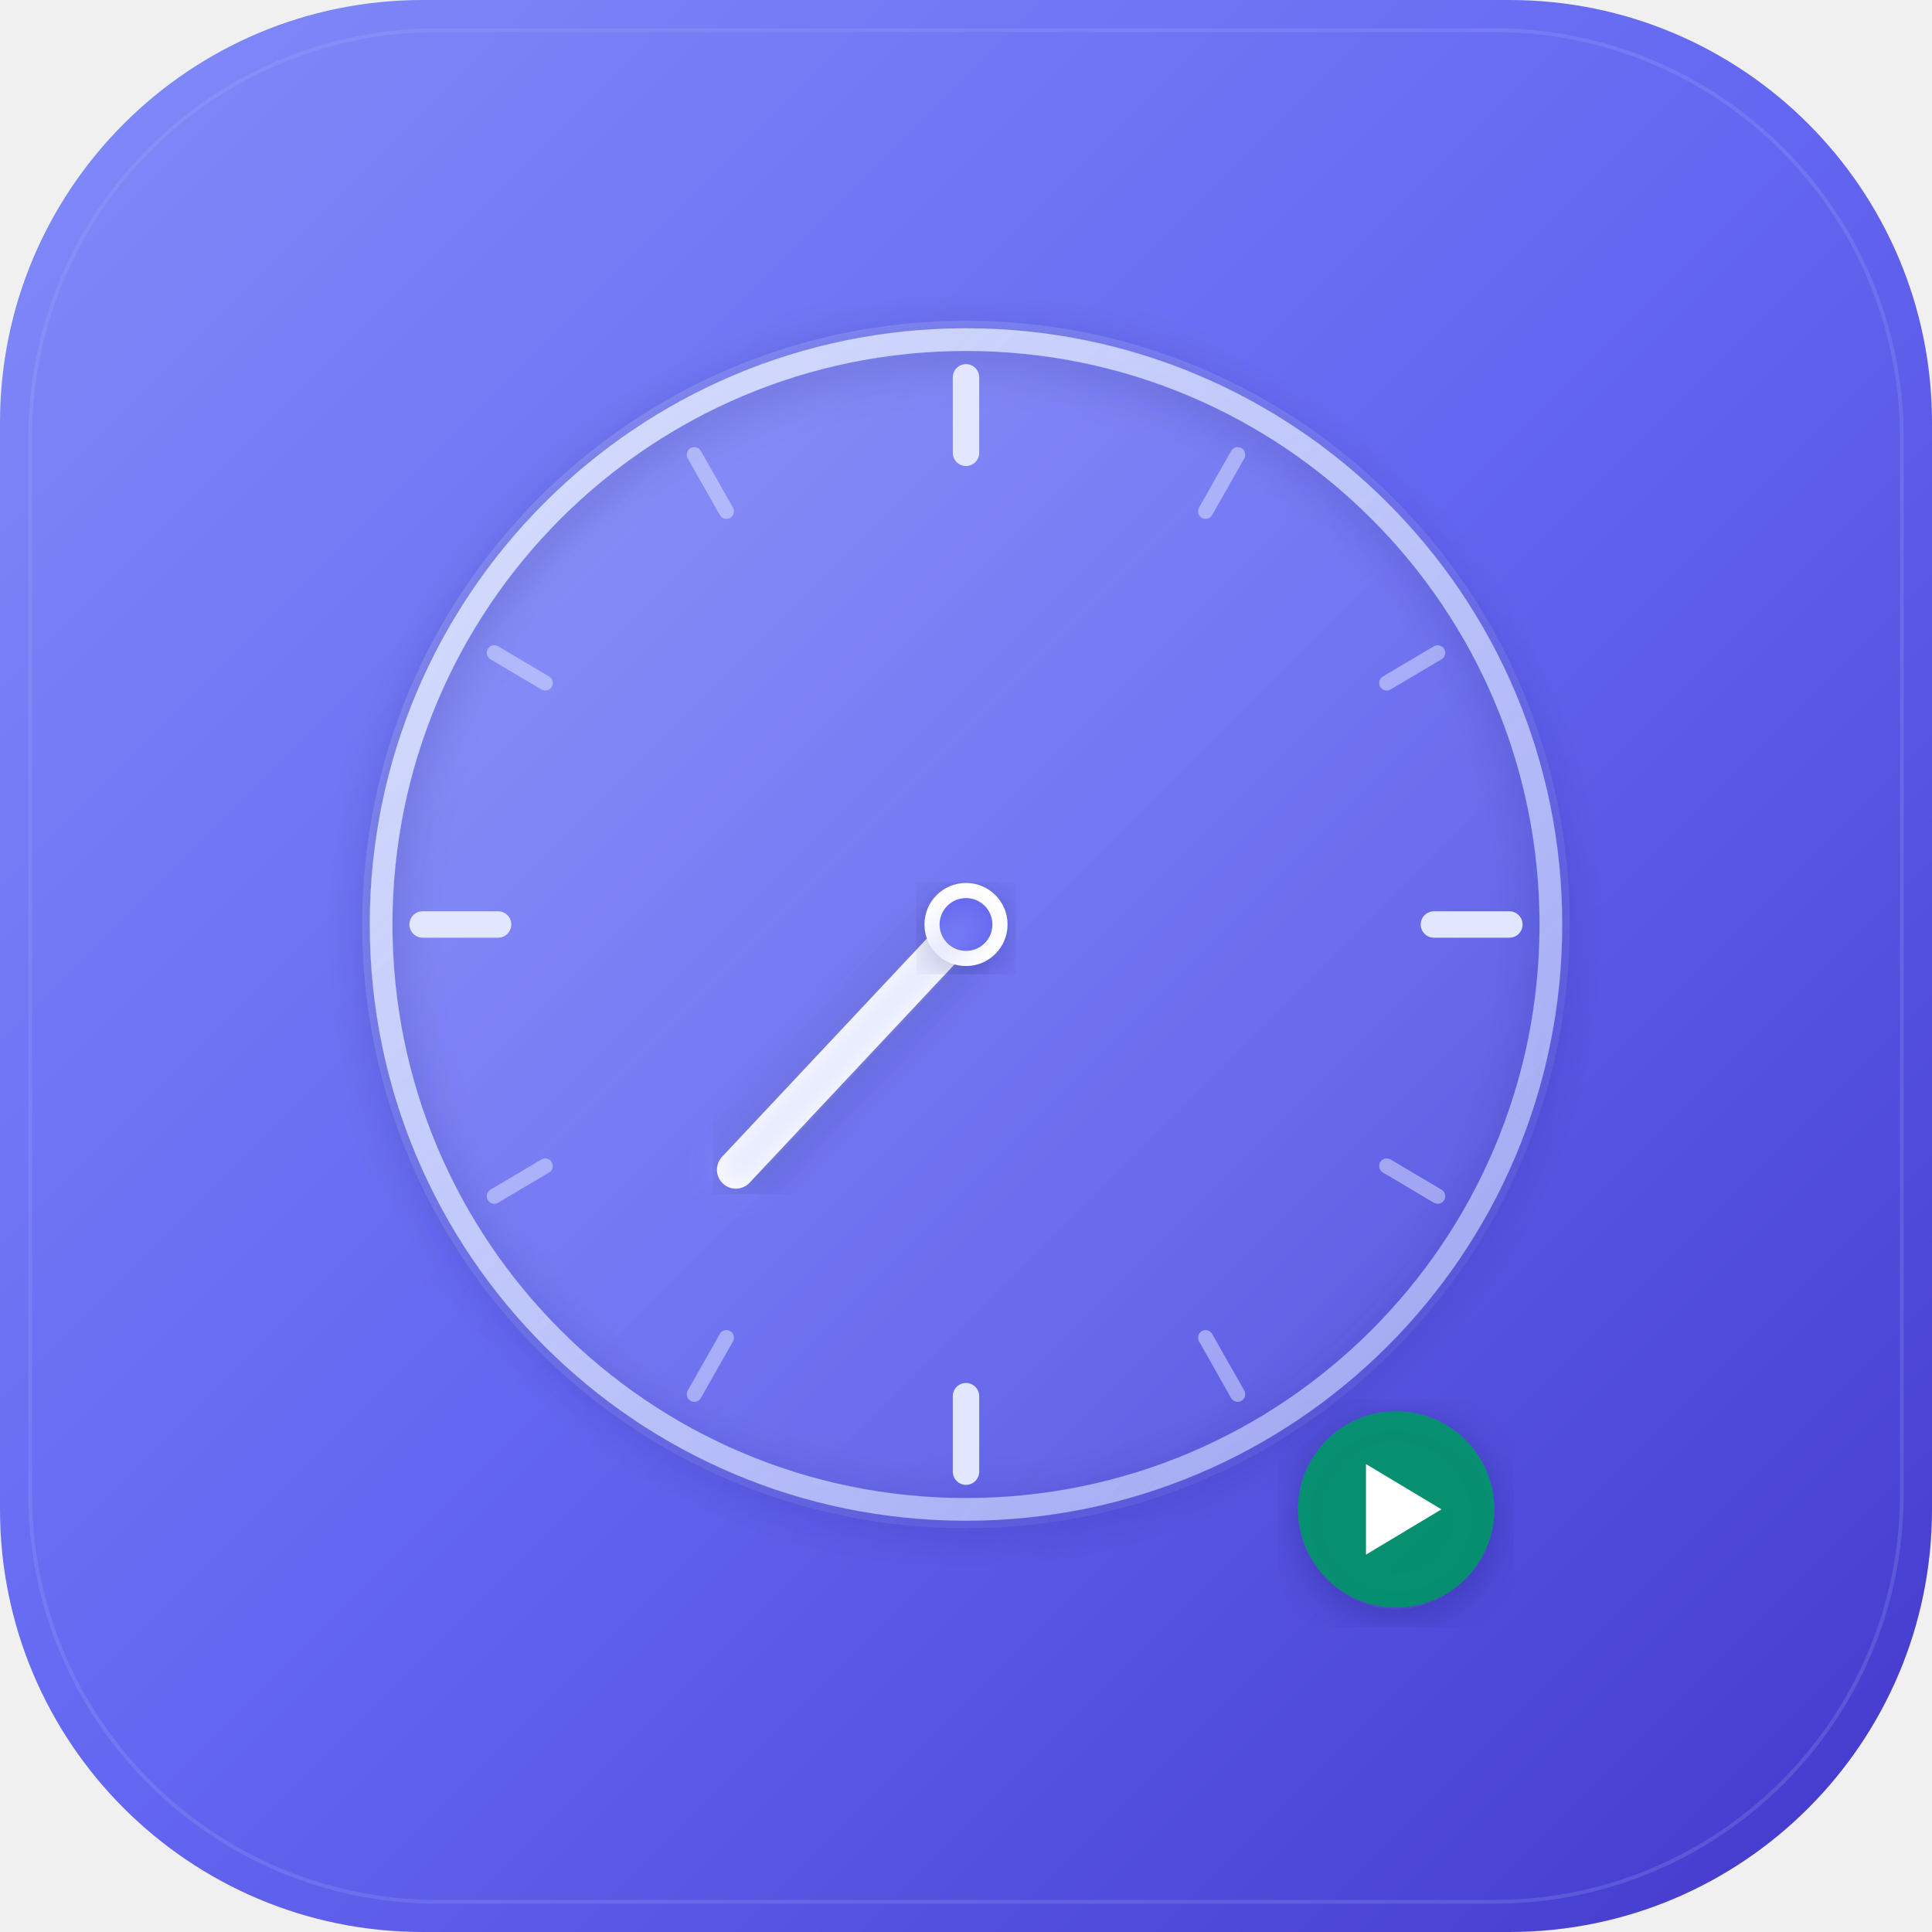
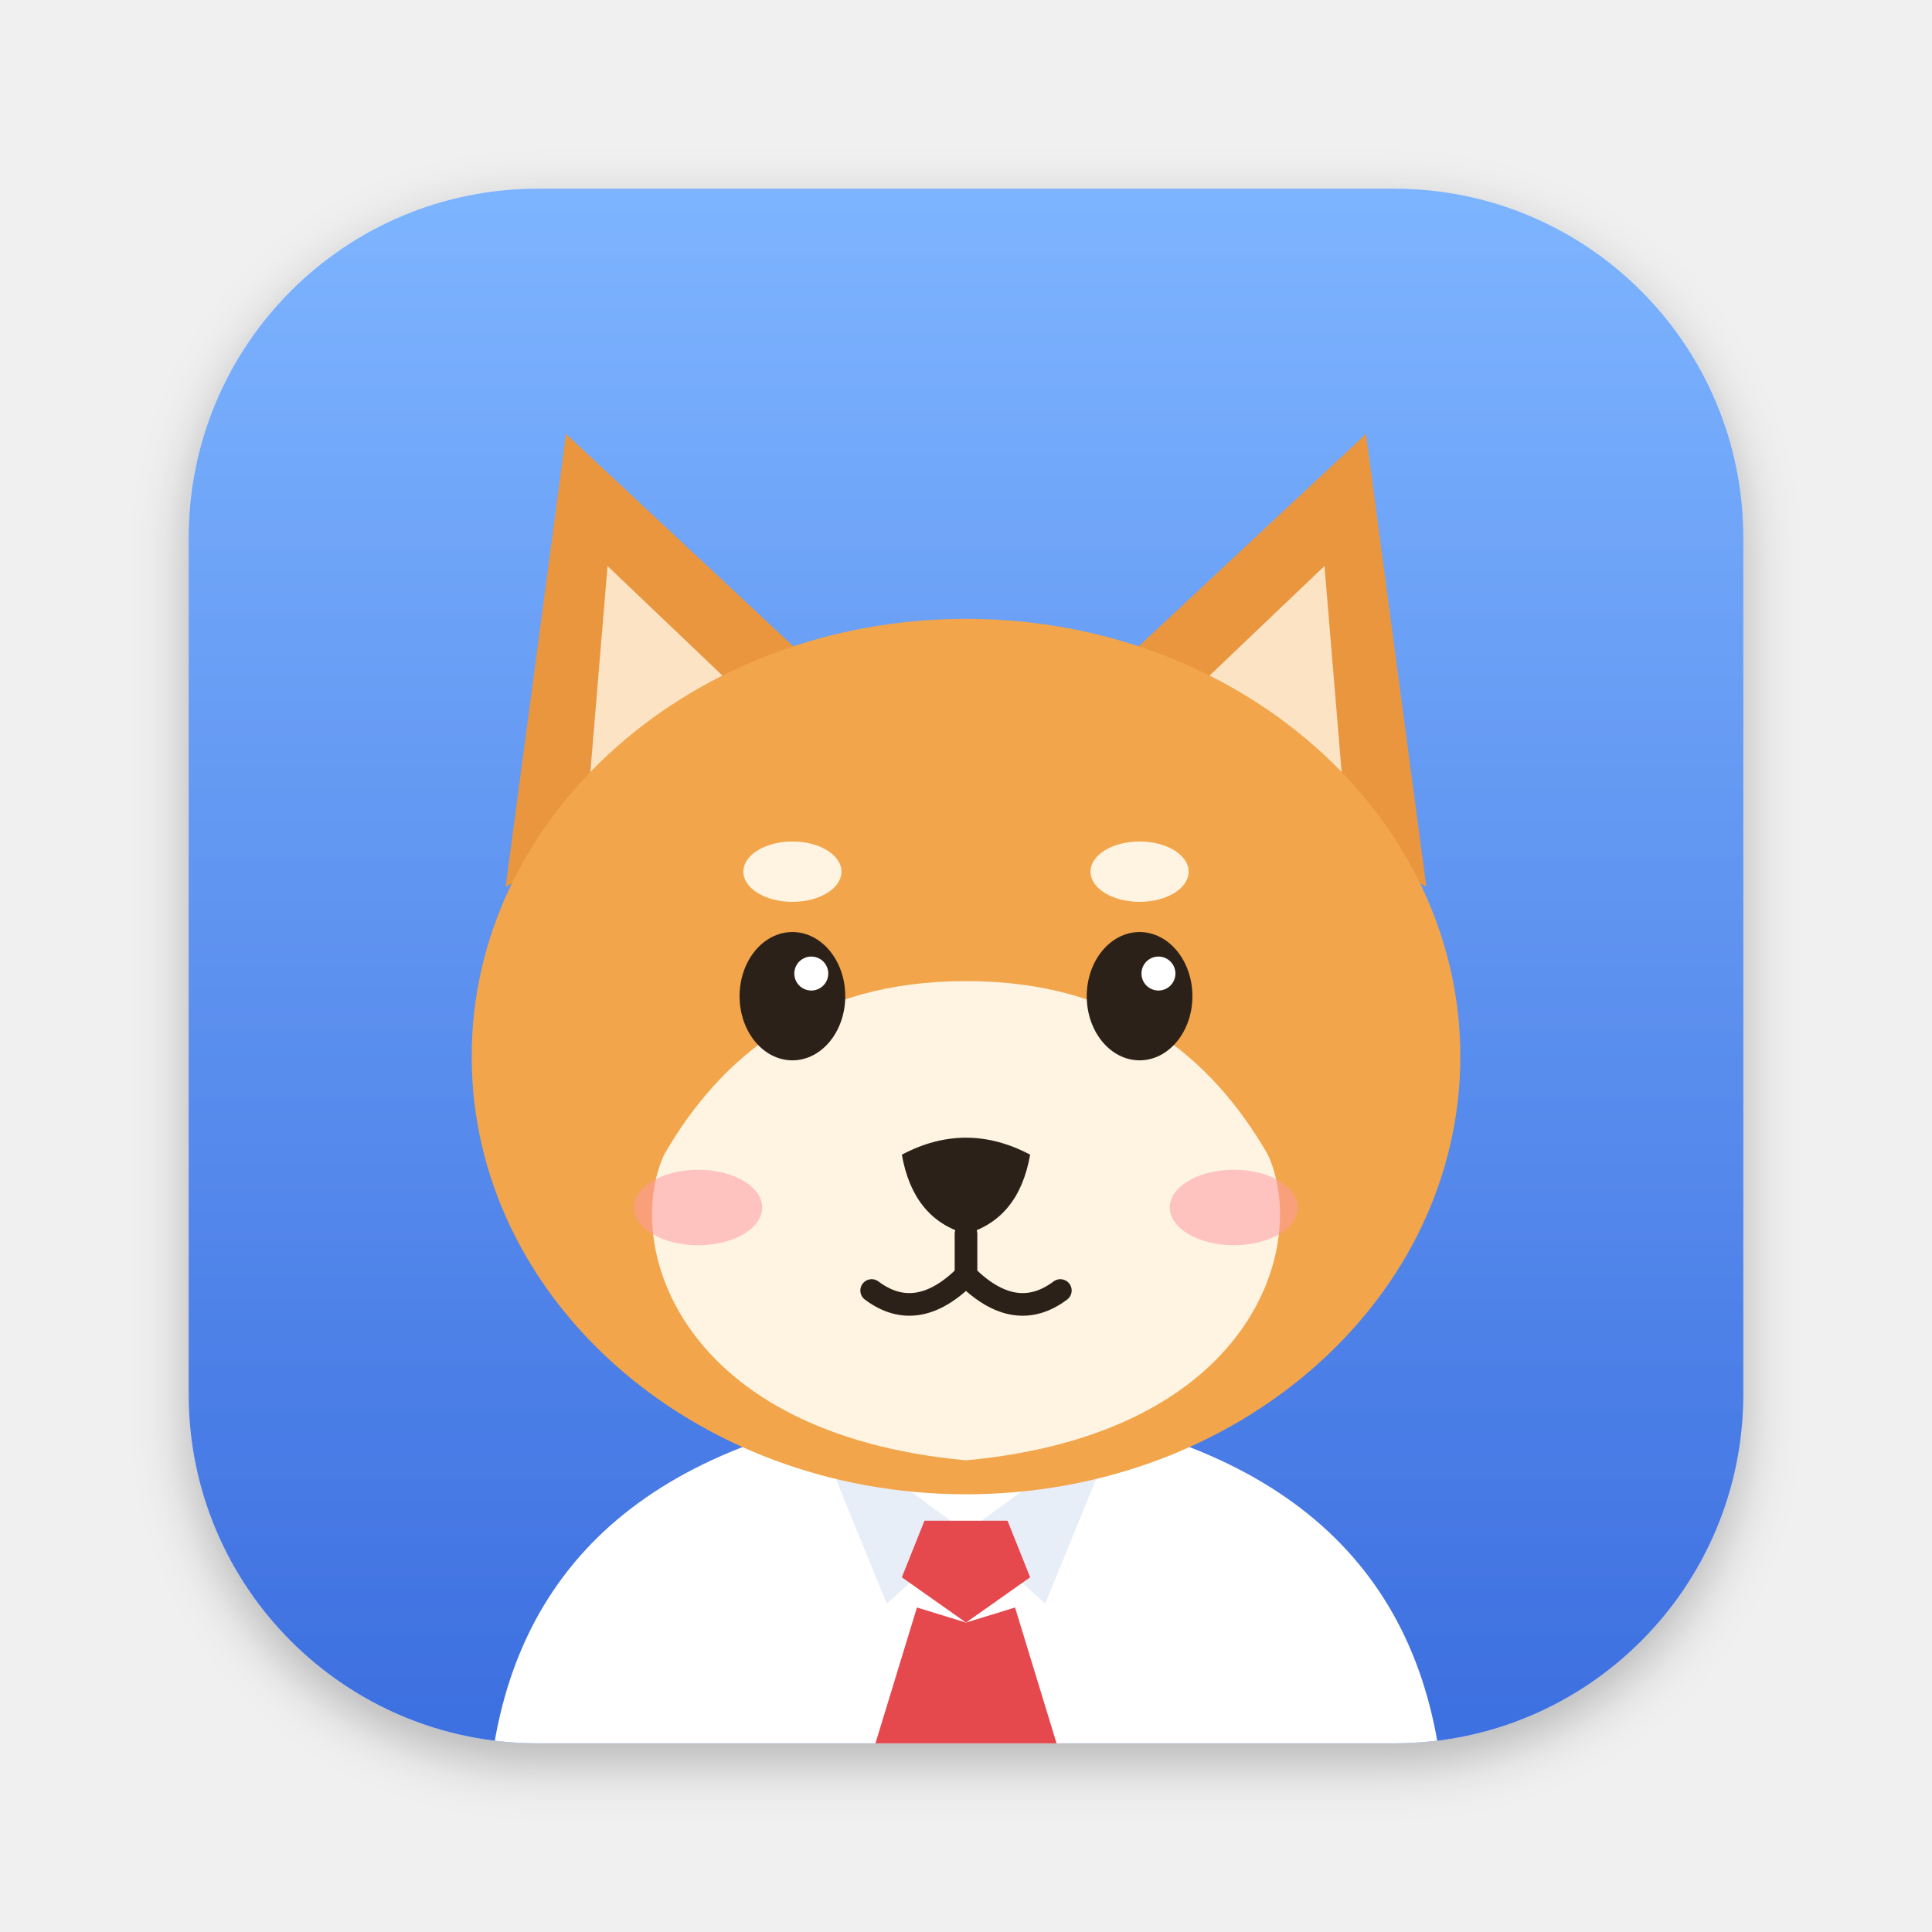
- <svg xmlns="http://www.w3.org/2000/svg" viewBox="0 0 1024 1024" fill="none">
+ <svg xmlns="http://www.w3.org/2000/svg" viewBox="0 0 1024 1024">
  <defs>
-     <linearGradient id="bg" x1="0" y1="0" x2="1024" y2="1024" gradientUnits="userSpaceOnUse">
-       <stop offset="0%" stop-color="#818cf8" />
-       <stop offset="50%" stop-color="#6366f1" />
-       <stop offset="100%" stop-color="#4338ca" />
+     <linearGradient id="bg" x1="0" y1="0" x2="0" y2="1">
+       <stop offset="0" stop-color="#7DB4FF" />
+       <stop offset="1" stop-color="#3D6FE0" />
    </linearGradient>
-     <linearGradient id="clockFace" x1="256" y1="256" x2="768" y2="768" gradientUnits="userSpaceOnUse">
-       <stop offset="0%" stop-color="#e0e7ff" stop-opacity="0.2" />
-       <stop offset="100%" stop-color="#c7d2fe" stop-opacity="0.08" />
-     </linearGradient>
-     <linearGradient id="ring" x1="200" y1="200" x2="824" y2="824" gradientUnits="userSpaceOnUse">
-       <stop offset="0%" stop-color="#e0e7ff" stop-opacity="0.9" />
-       <stop offset="100%" stop-color="#c7d2fe" stop-opacity="0.6" />
-     </linearGradient>
-     <filter id="glow" x="-20%" y="-20%" width="140%" height="140%">
-       <feGaussianBlur in="SourceGraphic" stdDeviation="8" />
+     <filter id="drop" x="-20%" y="-20%" width="140%" height="140%">
+       <feDropShadow dx="0" dy="10" stdDeviation="14" flood-color="#000" flood-opacity="0.25" />
    </filter>
-     <filter id="shadow" x="-10%" y="-10%" width="120%" height="120%">
-       <feDropShadow dx="0" dy="4" stdDeviation="12" flood-color="#1e1b4b" flood-opacity="0.3" />
-     </filter>
+     <clipPath id="tile">
+       <rect x="100" y="100" width="824" height="824" rx="185" />
+     </clipPath>
  </defs>
-   <rect width="1024" height="1024" rx="224" fill="url(#bg)" />
-   <rect x="16" y="16" width="992" height="992" rx="216" fill="none" stroke="#a5b4fc" stroke-width="2" opacity="0.2" />
-   <circle cx="512" cy="490" r="320" fill="url(#clockFace)" />
-   <circle cx="512" cy="490" r="310" fill="none" stroke="url(#ring)" stroke-width="12" filter="url(#shadow)" />
-   <line x1="512" y1="200" x2="512" y2="240" stroke="#e0e7ff" stroke-width="14" stroke-linecap="round" />
-   <line x1="800" y1="490" x2="760" y2="490" stroke="#e0e7ff" stroke-width="14" stroke-linecap="round" />
-   <line x1="512" y1="780" x2="512" y2="740" stroke="#e0e7ff" stroke-width="14" stroke-linecap="round" />
-   <line x1="224" y1="490" x2="264" y2="490" stroke="#e0e7ff" stroke-width="14" stroke-linecap="round" />
-   <line x1="656" y1="241" x2="639" y2="271" stroke="#e0e7ff" stroke-width="8" stroke-linecap="round" opacity="0.5" />
-   <line x1="762" y1="346" x2="735" y2="362" stroke="#e0e7ff" stroke-width="8" stroke-linecap="round" opacity="0.5" />
-   <line x1="762" y1="634" x2="735" y2="618" stroke="#e0e7ff" stroke-width="8" stroke-linecap="round" opacity="0.5" />
-   <line x1="656" y1="739" x2="639" y2="709" stroke="#e0e7ff" stroke-width="8" stroke-linecap="round" opacity="0.5" />
-   <line x1="368" y1="739" x2="385" y2="709" stroke="#e0e7ff" stroke-width="8" stroke-linecap="round" opacity="0.5" />
-   <line x1="262" y1="634" x2="289" y2="618" stroke="#e0e7ff" stroke-width="8" stroke-linecap="round" opacity="0.5" />
-   <line x1="262" y1="346" x2="289" y2="362" stroke="#e0e7ff" stroke-width="8" stroke-linecap="round" opacity="0.5" />
-   <line x1="368" y1="241" x2="385" y2="271" stroke="#e0e7ff" stroke-width="8" stroke-linecap="round" opacity="0.5" />
-   <line x1="512" y1="490" x2="390" y2="620" stroke="#ffffff" stroke-width="20" stroke-linecap="round" filter="url(#shadow)" />
-   <line x1="512" y1="490" x2="512" y2="230" stroke="#ffffff" stroke-width="14" stroke-linecap="round" filter="url(#shadow)" />
-   <circle cx="512" cy="490" r="22" fill="#ffffff" filter="url(#shadow)" />
-   <circle cx="512" cy="490" r="14" fill="#6366f1" />
-   <g filter="url(#shadow)">
-     <circle cx="740" cy="800" r="52" fill="#059669" opacity="0.9" />
-     <polygon points="724,776 724,824 764,800" fill="#ffffff" />
+   <rect x="100" y="100" width="824" height="824" rx="185" fill="url(#bg)" filter="url(#drop)" />
+   <g clip-path="url(#tile)">
+     <path d="M262 924 Q290 760 512 742 Q734 760 762 924 Z" fill="#FFFFFF" />
+     <path d="M430 752 L512 812 L470 850 Z" fill="#E8EEF8" />
+     <path d="M594 752 L512 812 L554 850 Z" fill="#E8EEF8" />
+     <path d="M490 806 L534 806 L546 836 L512 860 L478 836 Z" fill="#E5484D" />
+     <path d="M486 852 L512 860 L538 852 L560 924 L464 924 Z" fill="#E5484D" />
+     <path d="M268 470 L300 230 L452 372 Z" fill="#E9963F" />
+     <path d="M312 420 L322 300 L408 382 Z" fill="#FBE3C4" />
+     <path d="M756 470 L724 230 L572 372 Z" fill="#E9963F" />
+     <path d="M712 420 L702 300 L616 382 Z" fill="#FBE3C4" />
+     <ellipse cx="512" cy="560" rx="262" ry="232" fill="#F2A54A" />
+     <path d="M512 520 C430 520 382 560 352 612 C330 660 360 760 512 774 C664 760 694 660 672 612 C642 560 594 520 512 520 Z" fill="#FFF4E2" />
+     <ellipse cx="420" cy="462" rx="26" ry="16" fill="#FFF4E2" />
+     <ellipse cx="604" cy="462" rx="26" ry="16" fill="#FFF4E2" />
+     <ellipse cx="420" cy="528" rx="28" ry="34" fill="#2B2118" />
+     <ellipse cx="604" cy="528" rx="28" ry="34" fill="#2B2118" />
+     <circle cx="430" cy="516" r="9" fill="#FFFFFF" />
+     <circle cx="614" cy="516" r="9" fill="#FFFFFF" />
+     <path d="M478 612 Q512 594 546 612 Q540 646 512 654 Q484 646 478 612 Z" fill="#2B2118" />
+     <path d="M512 654 L512 676 M512 676 Q486 702 462 684 M512 676 Q538 702 562 684" stroke="#2B2118" stroke-width="12" stroke-linecap="round" fill="none" />
+     <ellipse cx="370" cy="640" rx="34" ry="20" fill="#FF9AA2" opacity="0.55" />
+     <ellipse cx="654" cy="640" rx="34" ry="20" fill="#FF9AA2" opacity="0.55" />
  </g>
-   <line x1="512" y1="490" x2="390" y2="620" stroke="#a5b4fc" stroke-width="20" stroke-linecap="round" filter="url(#glow)" opacity="0.3" />
-   <line x1="512" y1="490" x2="512" y2="230" stroke="#a5b4fc" stroke-width="14" stroke-linecap="round" filter="url(#glow)" opacity="0.3" />
</svg>
